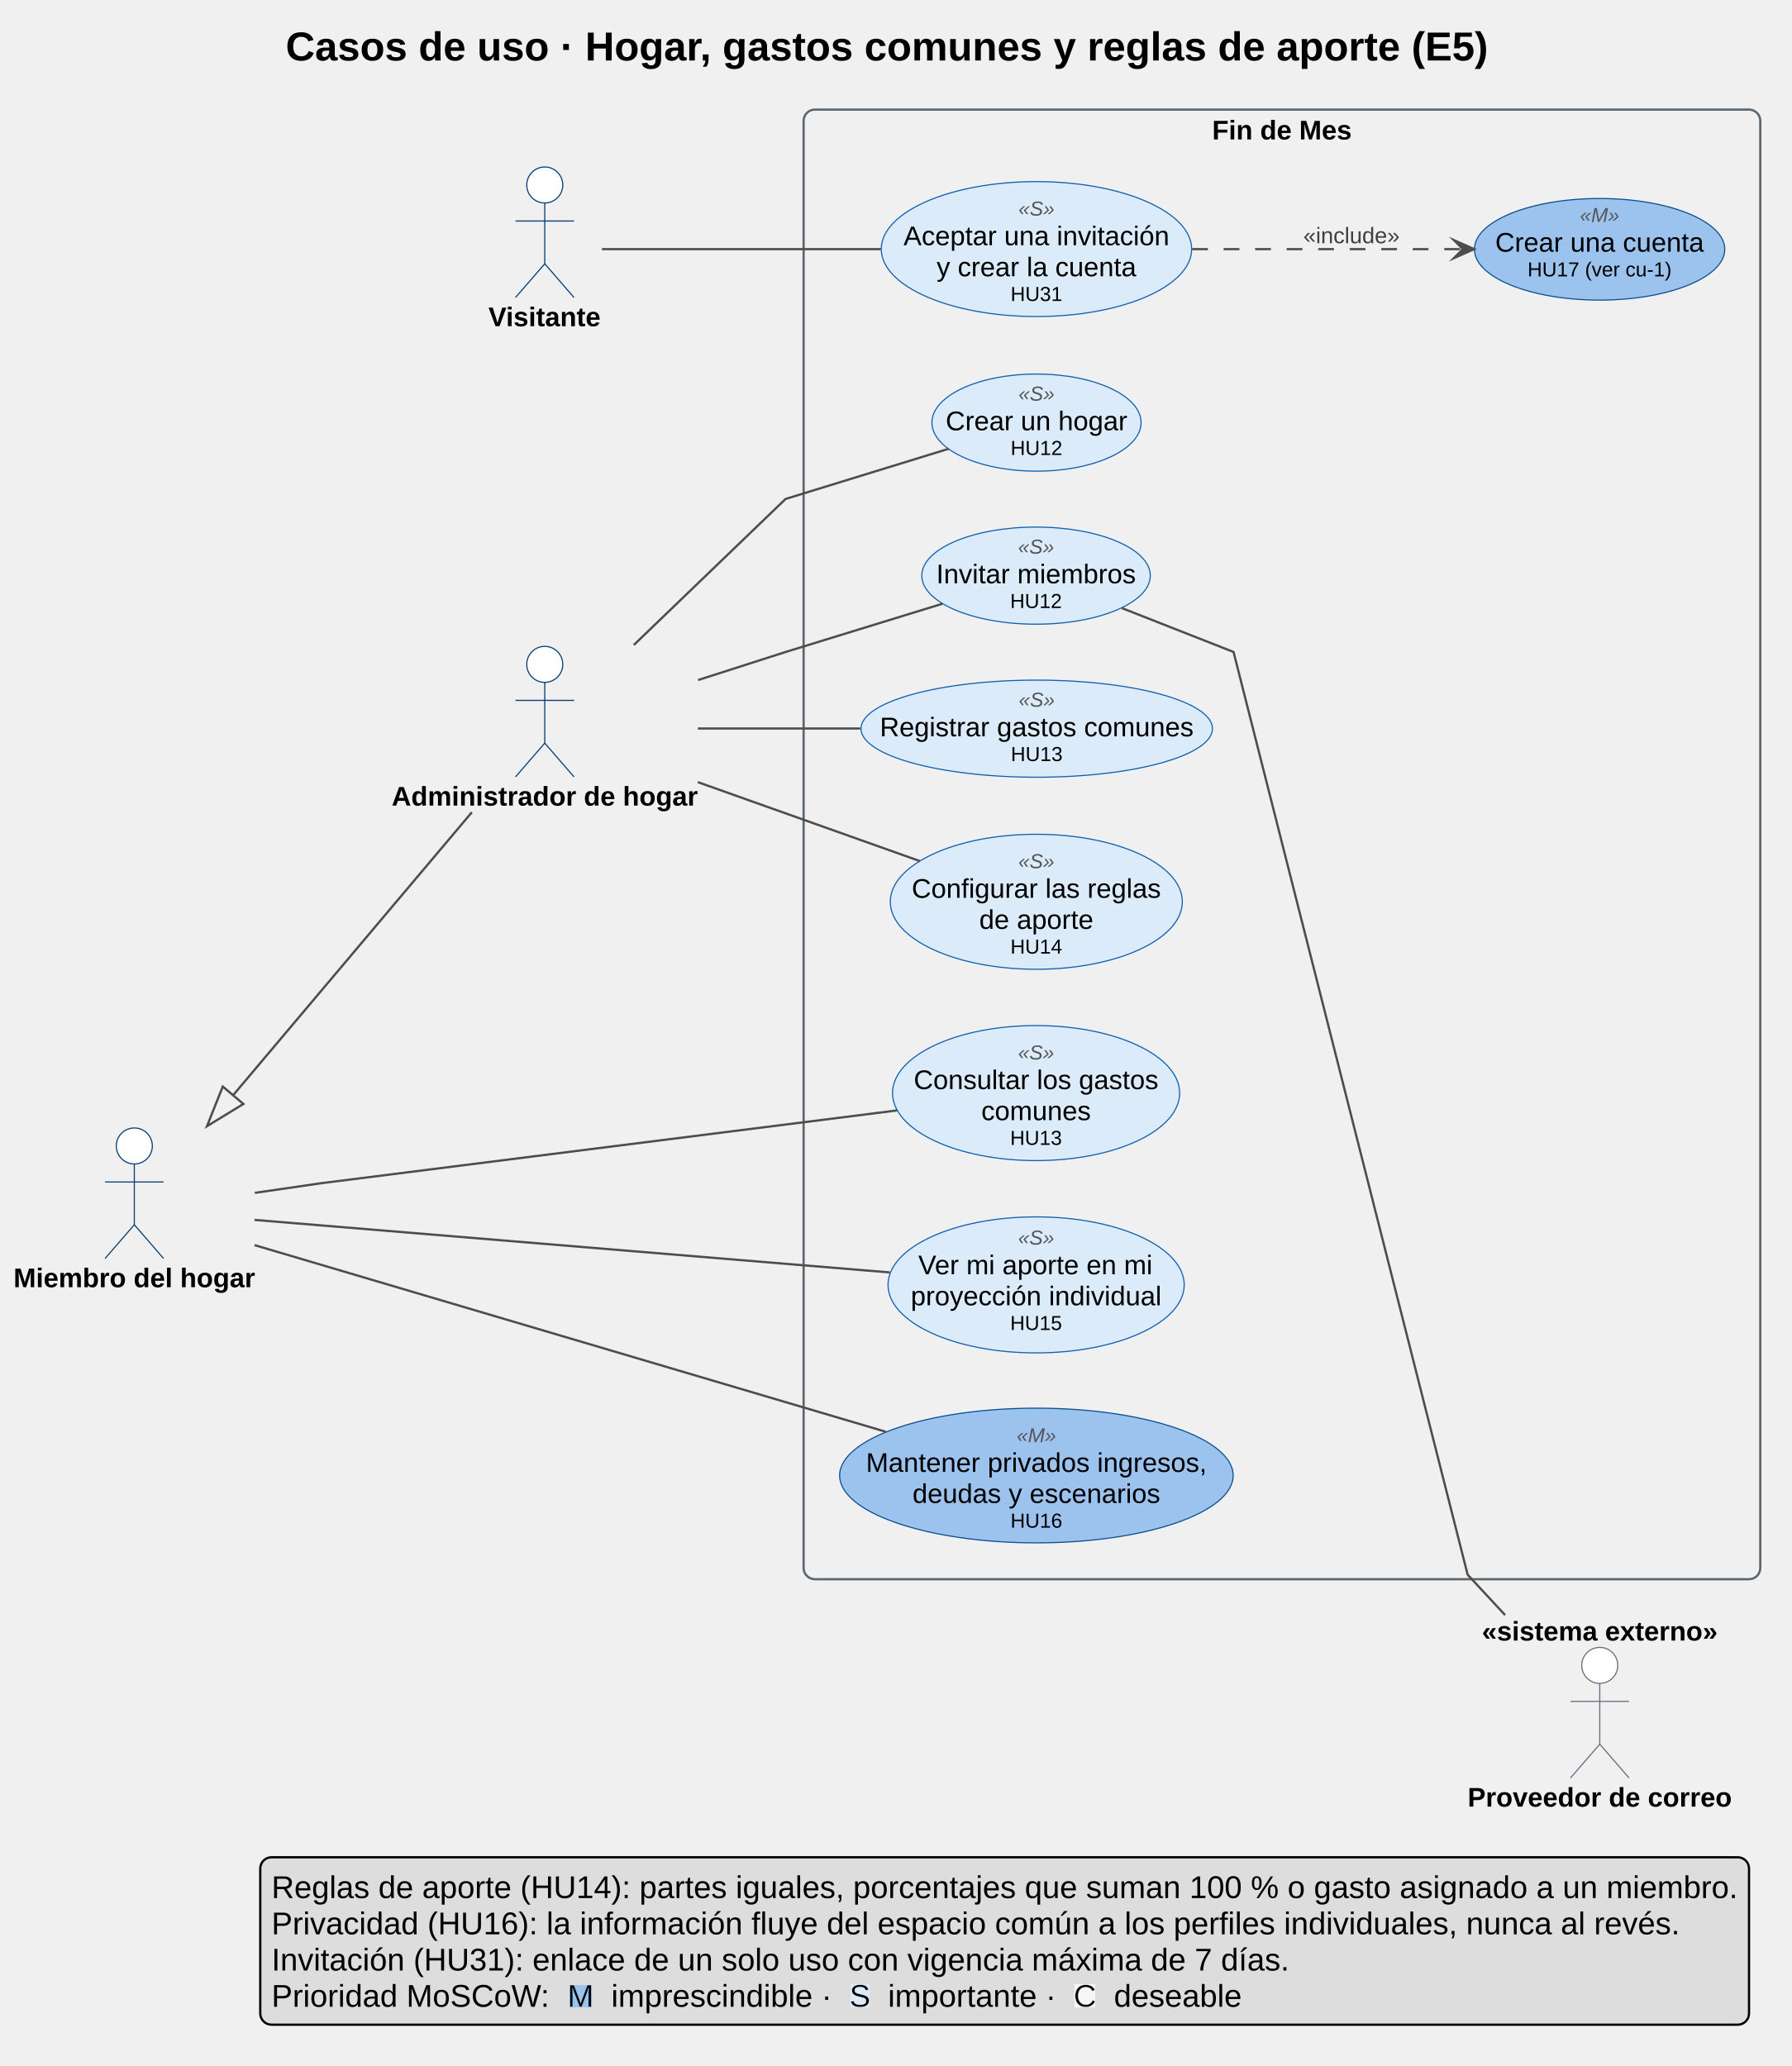
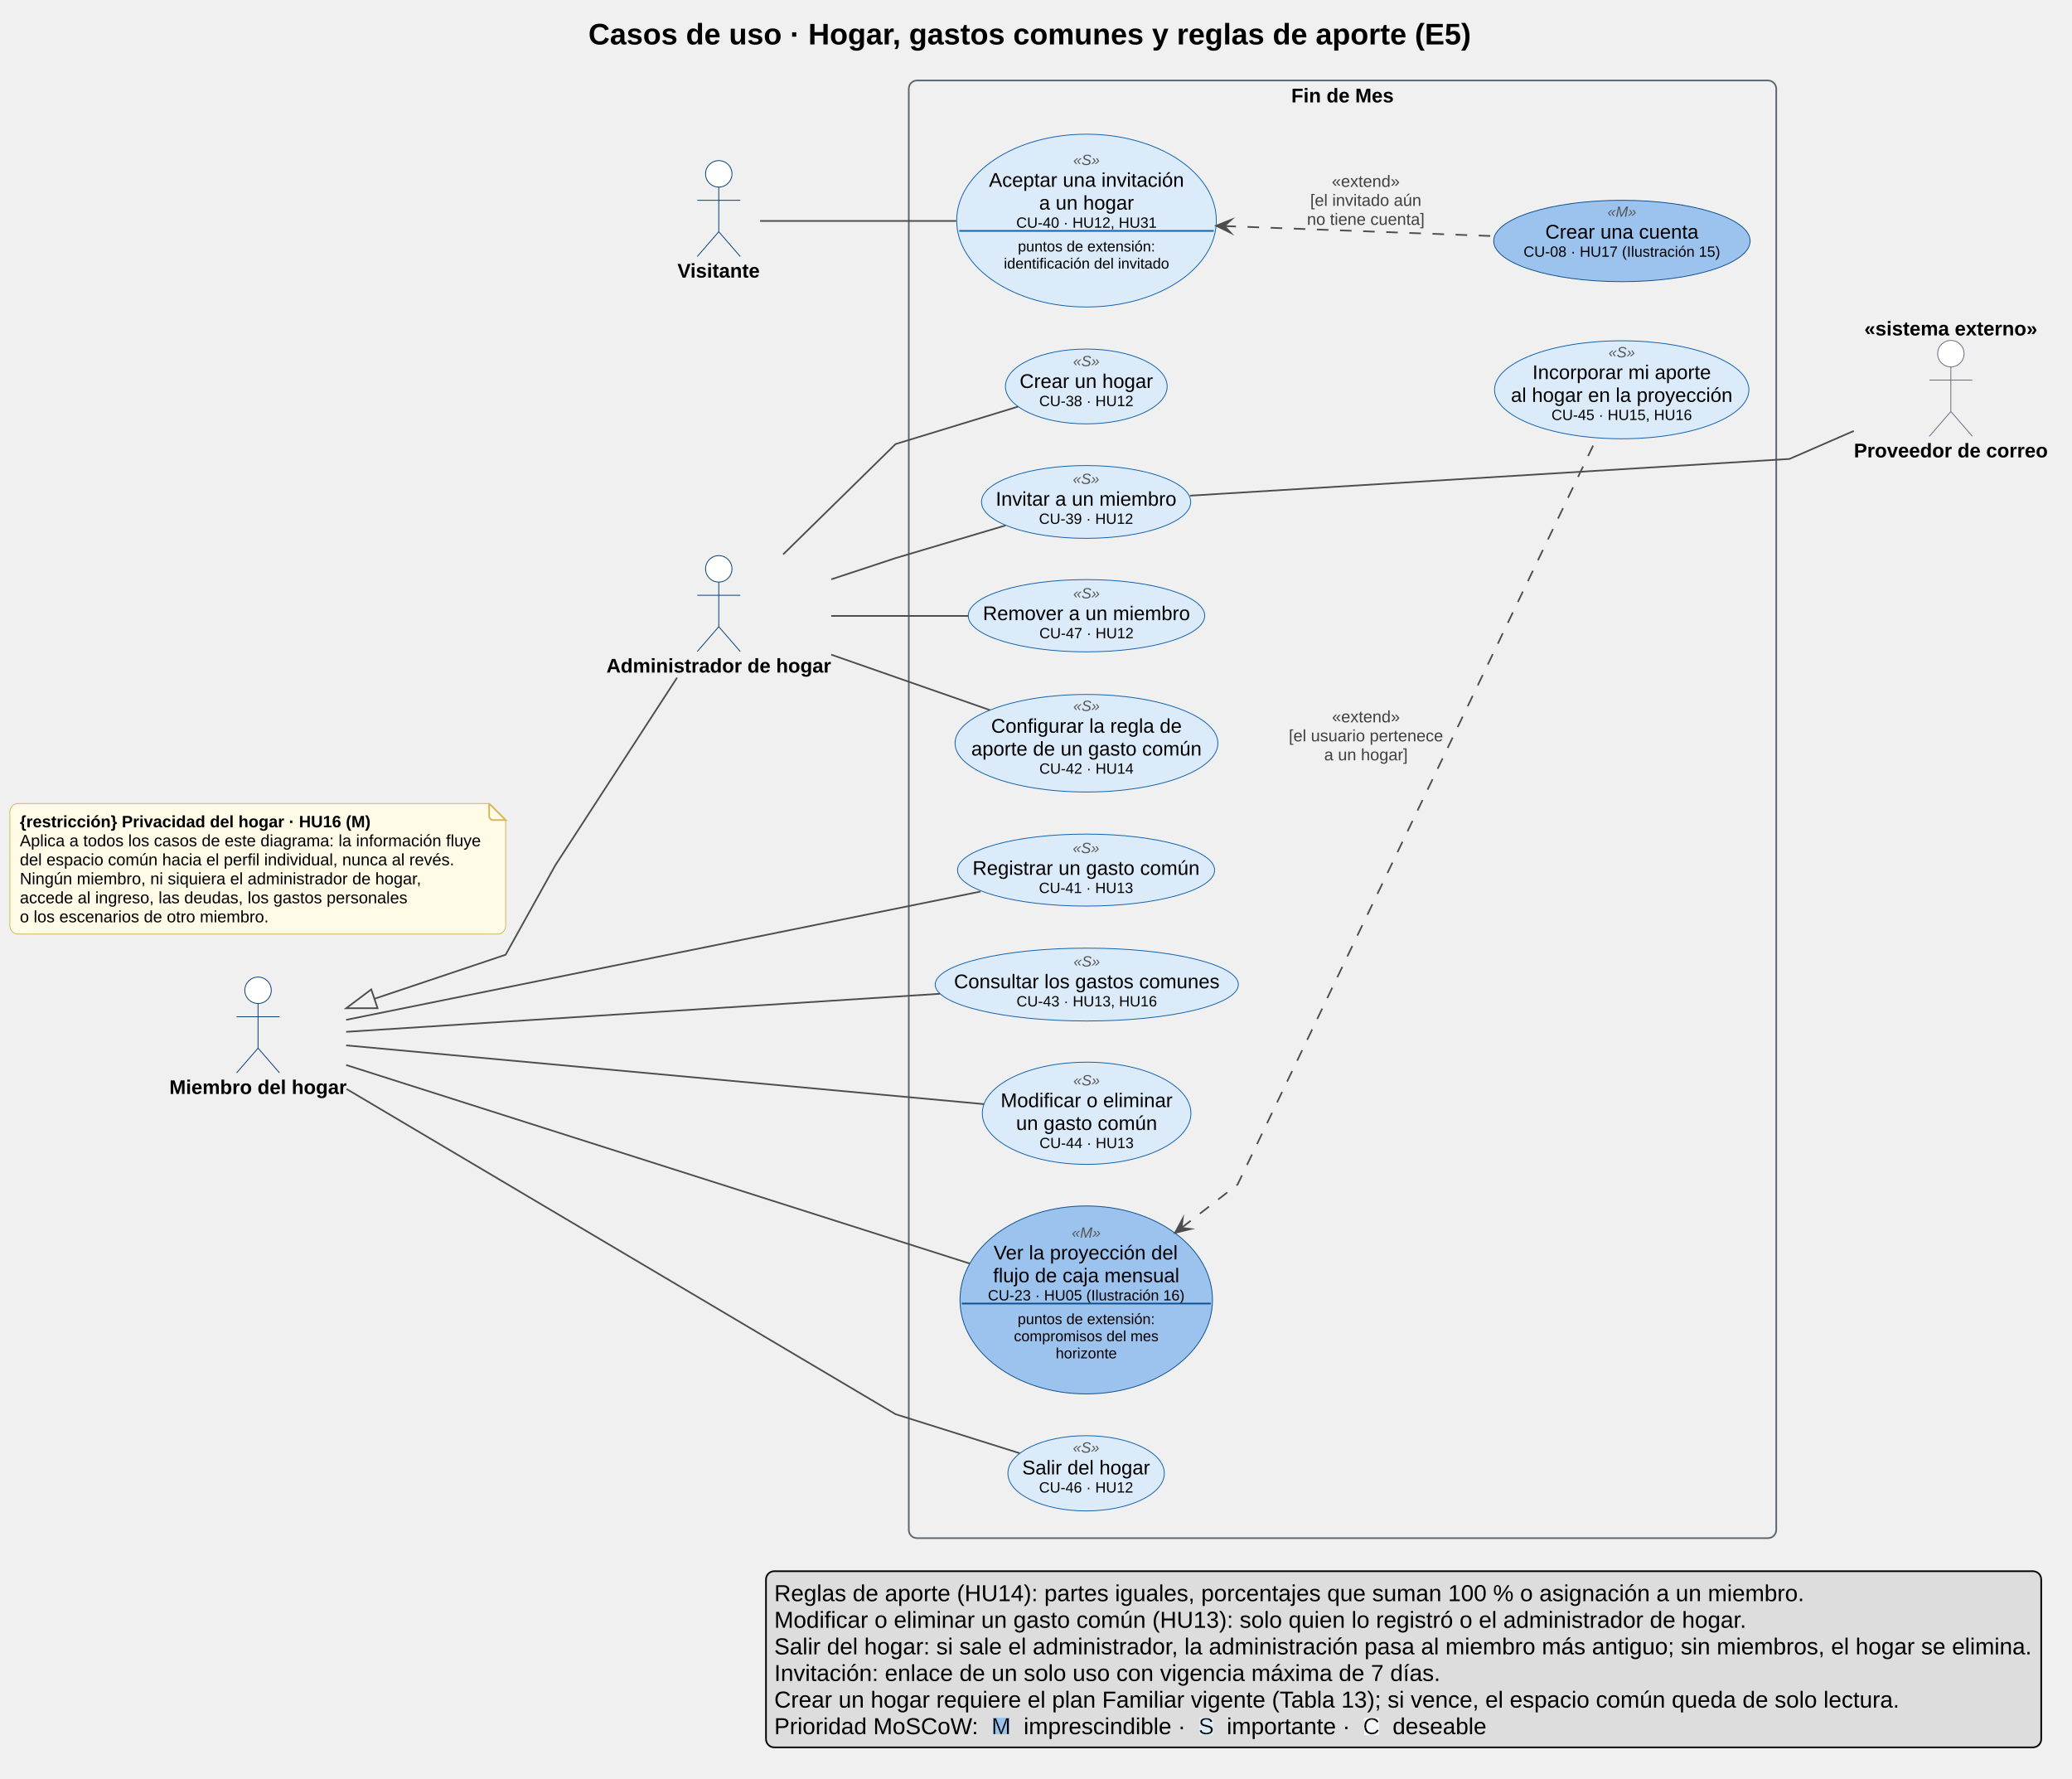
- <svg xmlns="http://www.w3.org/2000/svg" version="1.1" data-diagram-type="DESCRIPTION" style="width:796px;height:918px;background:#FFFFFF;" width="796px" height="918px" viewBox="0 0 796 918" zoomAndPan="magnify" preserveAspectRatio="none" contentStyleType="text/css">
+ <svg xmlns="http://www.w3.org/2000/svg" version="1.1" data-diagram-type="DESCRIPTION" style="width:1254px;height:1076px;background:#FFFFFF;" width="1254px" height="1076px" viewBox="0 0 1254 1076" zoomAndPan="magnify" preserveAspectRatio="none" contentStyleType="text/css">
  <defs>
-     <filter id="b4dbbqkbmv1rb0" x="0" y="0" width="1" height="1">
+     <filter id="boub9h7nub43h0" x="0" y="0" width="1" height="1">
      <feFlood flood-color="#9CC3EE" result="flood" />
      <feComposite in="SourceGraphic" in2="flood" operator="over" />
    </filter>
-     <filter id="b4dbbqkbmv1rb1" x="0" y="0" width="1" height="1">
+     <filter id="boub9h7nub43h1" x="0" y="0" width="1" height="1">
      <feFlood flood-color="#DCEBFA" result="flood" />
      <feComposite in="SourceGraphic" in2="flood" operator="over" />
    </filter>
-     <filter id="b4dbbqkbmv1rb2" x="0" y="0" width="1" height="1">
+     <filter id="boub9h7nub43h2" x="0" y="0" width="1" height="1">
      <feFlood flood-color="#F4F6F8" result="flood" />
      <feComposite in="SourceGraphic" in2="flood" operator="over" />
    </filter>
  </defs>
  <g font-family="sans-serif" lengthAdjust="spacing">
    <g class="title" data-source-line="2">
-       <text x="126.926" y="26.884" fill="#000" font-size="18" textLength="535.148" font-weight="700" font-family="Arial">Casos de uso · Hogar, gastos comunes y reglas de aporte (E5)</text>
-     </g>
-     <g class="cluster" data-qualified-name="Fin de Mes" id="ent0006" data-source-line="12">
-       <rect x="357" y="48.698" width="425" height="653" fill="none" style="stroke:#5B6770;stroke-width:1;" rx="5" ry="5" />
-       <text x="538.495" y="61.954" fill="#000" font-size="12" textLength="62.01" font-weight="700" font-family="Arial">Fin de Mes</text>
-     </g>
-     <g class="entity" data-qualified-name="Fin de Mes.HU12" id="ent0007" data-source-line="13">
-       <ellipse cx="460.465" cy="187.775" rx="46.465" ry="21.577" fill="#DCEBFA" style="stroke:#1061B0;stroke-width:0.5;" />
-       <text x="452.458" y="178.012" fill="#555" font-size="9" textLength="16.014" font-style="italic" font-family="Arial">«S»</text>
-       <text x="420.109" y="191.175" fill="#000" font-size="12" textLength="80.713" font-family="Arial">Crear un hogar</text>
-       <text x="448.96" y="202.16" fill="#000" font-size="9" textLength="23.01" font-family="Arial">HU12</text>
-     </g>
-     <g class="entity" data-qualified-name="Fin de Mes.INV" id="ent0008" data-source-line="14">
-       <ellipse cx="460.26" cy="255.775" rx="50.76" ry="21.577" fill="#DCEBFA" style="stroke:#1061B0;stroke-width:0.5;" />
-       <text x="452.253" y="246.012" fill="#555" font-size="9" textLength="16.014" font-style="italic" font-family="Arial">«S»</text>
-       <text x="415.916" y="259.175" fill="#000" font-size="12" textLength="88.688" font-family="Arial">Invitar miembros</text>
-       <text x="448.755" y="270.16" fill="#000" font-size="9" textLength="23.01" font-family="Arial">HU12</text>
-     </g>
-     <g class="entity" data-qualified-name="Fin de Mes.HU13" id="ent0009" data-source-line="15">
-       <ellipse cx="460.566" cy="323.775" rx="78.066" ry="21.577" fill="#DCEBFA" style="stroke:#1061B0;stroke-width:0.5;" />
-       <text x="452.559" y="314.012" fill="#555" font-size="9" textLength="16.014" font-style="italic" font-family="Arial">«S»</text>
-       <text x="390.869" y="327.175" fill="#000" font-size="12" textLength="139.395" font-family="Arial">Registrar gastos comunes</text>
-       <text x="449.061" y="338.16" fill="#000" font-size="9" textLength="23.01" font-family="Arial">HU13</text>
-     </g>
-     <g class="entity" data-qualified-name="Fin de Mes.HU14" id="ent0010" data-source-line="16">
-       <ellipse cx="460.38" cy="400.691" rx="64.88" ry="29.992" fill="#DCEBFA" style="stroke:#1061B0;stroke-width:0.5;" />
-       <text x="452.373" y="385.766" fill="#555" font-size="9" textLength="16.014" font-style="italic" font-family="Arial">«S»</text>
-       <text x="405.021" y="398.929" fill="#000" font-size="12" textLength="110.719" font-family="Arial">Configurar las reglas</text>
-       <text x="435.027" y="412.727" fill="#000" font-size="12" textLength="50.707" font-family="Arial">de aporte</text>
-       <text x="448.875" y="423.712" fill="#000" font-size="9" textLength="23.01" font-family="Arial">HU14</text>
-     </g>
-     <g class="entity" data-qualified-name="Fin de Mes.HU13C" id="ent0011" data-source-line="17">
-       <ellipse cx="460.276" cy="485.696" rx="63.776" ry="29.998" fill="#DCEBFA" style="stroke:#1061B0;stroke-width:0.5;" />
-       <text x="452.269" y="470.759" fill="#555" font-size="9" textLength="16.014" font-style="italic" font-family="Arial">«S»</text>
-       <text x="405.915" y="483.922" fill="#000" font-size="12" textLength="108.721" font-family="Arial">Consultar los gastos</text>
-       <text x="435.93" y="497.721" fill="#000" font-size="12" textLength="48.691" font-family="Arial">comunes</text>
-       <text x="448.771" y="508.706" fill="#000" font-size="9" textLength="23.01" font-family="Arial">HU13</text>
-     </g>
-     <g class="entity" data-qualified-name="Fin de Mes.HU15" id="ent0012" data-source-line="18">
-       <ellipse cx="460.291" cy="570.921" rx="65.791" ry="30.223" fill="#DCEBFA" style="stroke:#1061B0;stroke-width:0.5;" />
-       <text x="452.284" y="553.027" fill="#555" font-size="9" textLength="16.014" font-style="italic" font-family="Arial">«S»</text>
-       <text x="407.938" y="566.19" fill="#000" font-size="12" textLength="104.707" font-family="Arial">Ver mi aporte en mi</text>
-       <text x="404.592" y="579.989" fill="#000" font-size="12" textLength="111.398" font-family="Arial">proyección individual</text>
-       <text x="448.786" y="590.973" fill="#000" font-size="9" textLength="23.01" font-family="Arial">HU15</text>
-     </g>
-     <g class="entity" data-qualified-name="Fin de Mes.HU16" id="ent0013" data-source-line="19">
-       <ellipse cx="460.412" cy="655.623" rx="87.412" ry="29.925" fill="#9CC3EE" style="stroke:#0D5091;stroke-width:0.5;" />
-       <text x="451.658" y="640.85" fill="#555" font-size="9" textLength="17.508" font-style="italic" font-family="Arial">«M»</text>
-       <text x="384.706" y="654.013" fill="#000" font-size="12" textLength="151.412" font-family="Arial">Mantener privados ingresos,</text>
-       <text x="405.378" y="667.812" fill="#000" font-size="12" textLength="110.068" font-family="Arial">deudas y escenarios</text>
-       <text x="448.907" y="678.797" fill="#000" font-size="9" textLength="23.01" font-family="Arial">HU16</text>
-     </g>
-     <g class="entity" data-qualified-name="Fin de Mes.HU31" id="ent0014" data-source-line="20">
-       <ellipse cx="460.447" cy="110.673" rx="68.947" ry="29.975" fill="#DCEBFA" style="stroke:#1061B0;stroke-width:0.5;" />
-       <text x="452.44" y="95.787" fill="#555" font-size="9" textLength="16.014" font-style="italic" font-family="Arial">«S»</text>
-       <text x="401.411" y="108.95" fill="#000" font-size="12" textLength="118.072" font-family="Arial">Aceptar una invitación</text>
-       <text x="416.092" y="122.749" fill="#000" font-size="12" textLength="88.711" font-family="Arial">y crear la cuenta</text>
-       <text x="448.942" y="133.734" fill="#000" font-size="9" textLength="23.01" font-family="Arial">HU31</text>
-     </g>
-     <g class="entity" data-qualified-name="Fin de Mes.HU17" id="ent0015" data-source-line="21">
-       <ellipse cx="710.609" cy="110.771" rx="55.609" ry="22.573" fill="#9CC3EE" style="stroke:#0D5091;stroke-width:0.5;" />
-       <text x="701.855" y="98.656" fill="#555" font-size="9" textLength="17.508" font-style="italic" font-family="Arial">«M»</text>
-       <text x="664.247" y="111.819" fill="#000" font-size="12" textLength="92.725" font-family="Arial">Crear una cuenta</text>
-       <text x="678.601" y="122.804" fill="#000" font-size="9" textLength="64.015" font-family="Arial">HU17 (ver cu-1)</text>
-     </g>
-     <g class="entity" data-qualified-name="V" id="ent0001" data-source-line="5">
-       <ellipse cx="242.008" cy="82.198" rx="8" ry="8" fill="#FFF" style="stroke:#083F75;stroke-width:0.5;" />
-       <path d="M242.008,90.198 L242.008,117.198 M229.008,98.198 L255.008,98.198 M242.008,117.198 L229.008,132.198 M242.008,117.198 L255.008,132.198" style="stroke:#083F75;stroke-width:0.5;" fill="none" />
-       <text x="217" y="144.954" fill="#000" font-size="12" textLength="50.016" font-weight="700" font-family="Arial">Visitante</text>
-     </g>
-     <g class="entity" data-qualified-name="M" id="ent0002" data-source-line="6">
-       <ellipse cx="59.672" cy="509.198" rx="8" ry="8" fill="#FFF" style="stroke:#083F75;stroke-width:0.5;" />
-       <path d="M59.672,517.198 L59.672,544.198 M46.672,525.198 L72.672,525.198 M59.672,544.198 L46.672,559.198 M59.672,544.198 L72.672,559.198" style="stroke:#083F75;stroke-width:0.5;" fill="none" />
-       <text x="6" y="571.954" fill="#000" font-size="12" textLength="107.344" font-weight="700" font-family="Arial">Miembro del hogar</text>
-     </g>
-     <g class="entity" data-qualified-name="AH" id="ent0003" data-source-line="7">
-       <ellipse cx="242.007" cy="295.198" rx="8" ry="8" fill="#FFF" style="stroke:#083F75;stroke-width:0.5;" />
-       <path d="M242.007,303.198 L242.007,330.198 M229.007,311.198 L255.007,311.198 M242.007,330.198 L229.007,345.198 M242.007,330.198 L255.007,345.198" style="stroke:#083F75;stroke-width:0.5;" fill="none" />
-       <text x="174" y="357.954" fill="#000" font-size="12" textLength="136.014" font-weight="700" font-family="Arial">Administrador de hogar</text>
-     </g>
-     <g class="entity" data-qualified-name="MAIL" id="ent0004" data-source-line="8">
-       <ellipse cx="710.688" cy="739.997" rx="8" ry="8" fill="#FFF" style="stroke:#736782;stroke-width:0.5;" />
-       <path d="M710.688,747.997 L710.688,774.997 M697.688,755.997 L723.688,755.997 M710.688,774.997 L697.688,789.997 M710.688,774.997 L723.688,789.997" style="stroke:#736782;stroke-width:0.5;" fill="none" />
-       <text x="652" y="802.753" fill="#000" font-size="12" textLength="117.375" font-weight="700" font-family="Arial">Proveedor de correo</text>
-       <text x="658.325" y="728.954" fill="#000" font-size="12" textLength="104.725" font-weight="700" font-family="Arial">«sistema externo»</text>
-     </g>
-     <g class="link" data-entity-1="ent0002" data-entity-2="ent0003" id="lnk5" data-source-line="10" data-link-type="extension">
-       <path d="M103.547,486.661 C136.577,447.511 176.61,400.038 209.62,360.908" style="stroke:#4D4D4D;stroke-width:1;" fill="none" id="M-backto-AH" />
-       <polygon points="91.94,500.418,108.133,490.53,98.961,482.791,91.94,500.418" fill="none" style="stroke:#4D4D4D;stroke-width:1;stroke-linejoin:miter;stroke-miterlimit:10;" />
-     </g>
-     <g class="link" data-entity-1="ent0003" data-entity-2="ent0007" id="lnk16" data-source-line="24" data-link-type="association">
-       <path d="M281.57,286.588 C311.88,257.418 349,221.698 349,221.698 C349,221.698 389.51,209.238 421.47,199.398" style="stroke:#4D4D4D;stroke-width:1;" fill="none" id="AH-HU12" />
-     </g>
-     <g class="link" data-entity-1="ent0003" data-entity-2="ent0008" id="lnk17" data-source-line="25" data-link-type="association">
-       <path d="M310.13,302.168 C331.17,295.418 349,289.698 349,289.698 C349,289.698 387.19,277.948 418.67,268.258" style="stroke:#4D4D4D;stroke-width:1;" fill="none" id="AH-INV" />
-     </g>
-     <g class="link" data-entity-1="ent0003" data-entity-2="ent0009" id="lnk18" data-source-line="26" data-link-type="association">
-       <path d="M310.02,323.698 C332.87,323.698 358.6,323.698 382.19,323.698" style="stroke:#4D4D4D;stroke-width:1;" fill="none" id="AH-HU13" />
-     </g>
-     <g class="link" data-entity-1="ent0003" data-entity-2="ent0010" id="lnk19" data-source-line="27" data-link-type="association">
-       <path d="M310.02,347.538 C341.81,358.838 379.18,372.128 408.6,382.598" style="stroke:#4D4D4D;stroke-width:1;" fill="none" id="AH-HU14" />
-     </g>
-     <g class="link" data-entity-1="ent0002" data-entity-2="ent0011" id="lnk20" data-source-line="28" data-link-type="association">
-       <path d="M113.22,530.028 C129.38,527.678 143,525.698 143,525.698 C143,525.698 306.5,505.038 398.48,493.408" style="stroke:#4D4D4D;stroke-width:1;" fill="none" id="M-HU13C" />
-     </g>
-     <g class="link" data-entity-1="ent0002" data-entity-2="ent0012" id="lnk21" data-source-line="29" data-link-type="association">
-       <path d="M113.07,542.048 C185.76,548.058 316.85,558.898 395.25,565.388" style="stroke:#4D4D4D;stroke-width:1;" fill="none" id="M-HU15" />
-     </g>
-     <g class="link" data-entity-1="ent0002" data-entity-2="ent0013" id="lnk22" data-source-line="30" data-link-type="association">
-       <path d="M113.07,553.248 C185.23,574.588 314.94,612.948 393.53,636.188" style="stroke:#4D4D4D;stroke-width:1;" fill="none" id="M-HU16" />
-     </g>
-     <g class="link" data-entity-1="ent0001" data-entity-2="ent0014" id="lnk23" data-source-line="31" data-link-type="association">
-       <path d="M267.41,110.698 C297.27,110.698 349.06,110.698 391.34,110.698" style="stroke:#4D4D4D;stroke-width:1;" fill="none" id="V-HU31" />
-     </g>
-     <g class="link" data-entity-1="ent0014" data-entity-2="ent0015" id="lnk24" data-source-line="33" data-link-type="dependency">
-       <path d="M529.6,110.698 C569.03,110.698 613,110.698 649.89,110.698" style="stroke:#4D4D4D;stroke-width:1;stroke-dasharray:7,7;" fill="none" id="HU31-to-HU17" />
-       <polygon points="654.89,110.698,645.89,106.698,649.89,110.698,645.89,114.698,654.89,110.698" fill="#4D4D4D" style="stroke:#4D4D4D;stroke-width:1;stroke-linejoin:miter;stroke-miterlimit:10;" />
-       <text x="579" y="108.078" fill="#404040" font-size="10" textLength="42.813" font-family="Arial">«include»</text>
-     </g>
-     <g class="link" data-entity-1="ent0008" data-entity-2="ent0004" id="lnk25" data-source-line="34" data-link-type="association">
-       <path d="M498.43,270.218 C521.95,279.458 548,289.698 548,289.698 C548,289.698 652,699.698 652,699.698 C652,699.698 659.27,707.528 668.63,717.628" style="stroke:#4D4D4D;stroke-width:1;" fill="none" id="INV-MAIL" />
-     </g>
-     <g class="legend" data-source-line="36">
-       <rect x="115.617" y="825.253" width="661.383" height="74.395" fill="#DDD" style="stroke:#000;stroke-width:1;" rx="5" ry="5" />
-       <text x="120.617" y="843.385" fill="#000" font-size="14" textLength="651.383" font-family="Arial">Reglas de aporte (HU14): partes iguales, porcentajes que suman 100 % o gasto asignado a un miembro.</text>
-       <text x="120.617" y="859.483" fill="#000" font-size="14" textLength="625.646" font-family="Arial">Privacidad (HU16): la información fluye del espacio común a los perfiles individuales, nunca al revés.</text>
-       <text x="120.617" y="875.582" fill="#000" font-size="14" textLength="452.136" font-family="Arial">Invitación (HU31): enlace de un solo uso con vigencia máxima de 7 días.</text>
-       <text x="120.617" y="891.681" fill="#000" font-size="14" textLength="123.703" font-family="Arial">Prioridad MoSCoW:</text>
-       <text x="252.1" y="891.681" fill="#000" font-size="14" font-family="Arial" filter="url(#b4dbbqkbmv1rb0)">M</text>
-       <text x="271.541" y="891.681" fill="#000" font-size="14" textLength="98.034" font-family="Arial">imprescindible ·</text>
-       <text x="377.354" y="891.681" fill="#000" font-size="14" font-family="Arial" filter="url(#b4dbbqkbmv1rb1)">S</text>
-       <text x="394.472" y="891.681" fill="#000" font-size="14" textLength="74.696" font-family="Arial">importante ·</text>
-       <text x="476.947" y="891.681" fill="#000" font-size="14" font-family="Arial" filter="url(#b4dbbqkbmv1rb2)">C</text>
-       <text x="494.837" y="891.681" fill="#000" font-size="14" textLength="56.827" font-family="Arial">deseable</text>
+       <text x="356.113" y="26.884" fill="#000" font-size="18" textLength="535.148" font-weight="700" font-family="Arial">Casos de uso · Hogar, gastos comunes y reglas de aporte (E5)</text>
+     </g>
+     <g class="cluster" data-qualified-name="Fin de Mes" id="ent0005" data-source-line="11">
+       <rect x="550" y="48.698" width="525" height="882" fill="none" style="stroke:#5B6770;stroke-width:1;" rx="5" ry="5" />
+       <text x="781.495" y="61.954" fill="#000" font-size="12" textLength="62.01" font-weight="700" font-family="Arial">Fin de Mes</text>
+     </g>
+     <g class="entity" data-qualified-name="Fin de Mes.CREATE" id="ent0006" data-source-line="12">
+       <ellipse cx="657.443" cy="233.835" rx="48.943" ry="22.636" fill="#DCEBFA" style="stroke:#1061B0;stroke-width:0.5;" />
+       <text x="649.436" y="221.586" fill="#555" font-size="9" textLength="16.014" font-style="italic" font-family="Arial">«S»</text>
+       <text x="617.087" y="234.749" fill="#000" font-size="12" textLength="80.713" font-family="Arial">Crear un hogar</text>
+       <text x="628.936" y="245.734" fill="#000" font-size="9" textLength="57.015" font-family="Arial">CU-38 · HU12</text>
+     </g>
+     <g class="entity" data-qualified-name="Fin de Mes.INVITE" id="ent0007" data-source-line="13">
+       <ellipse cx="657.312" cy="303.72" rx="63.312" ry="22.022" fill="#DCEBFA" style="stroke:#1061B0;stroke-width:0.5;" />
+       <text x="649.305" y="292.836" fill="#555" font-size="9" textLength="16.014" font-style="italic" font-family="Arial">«S»</text>
+       <text x="602.623" y="305.999" fill="#000" font-size="12" textLength="109.377" font-family="Arial">Invitar a un miembro</text>
+       <text x="628.805" y="316.983" fill="#000" font-size="9" textLength="57.015" font-family="Arial">CU-39 · HU12</text>
+     </g>
+     <g class="entity" data-qualified-name="Fin de Mes.REMOVE" id="ent0008" data-source-line="14">
+       <ellipse cx="657.55" cy="372.559" rx="71.55" ry="21.861" fill="#DCEBFA" style="stroke:#1061B0;stroke-width:0.5;" />
+       <text x="649.544" y="362.064" fill="#555" font-size="9" textLength="16.014" font-style="italic" font-family="Arial">«S»</text>
+       <text x="594.861" y="375.227" fill="#000" font-size="12" textLength="125.379" font-family="Arial">Remover a un miembro</text>
+       <text x="629.043" y="386.212" fill="#000" font-size="9" textLength="57.015" font-family="Arial">CU-47 · HU12</text>
+     </g>
+     <g class="entity" data-qualified-name="Fin de Mes.RULE" id="ent0009" data-source-line="15">
+       <ellipse cx="657.541" cy="449.711" rx="79.541" ry="29.512" fill="#DCEBFA" style="stroke:#1061B0;stroke-width:0.5;" />
+       <text x="649.534" y="430.193" fill="#555" font-size="9" textLength="16.014" font-style="italic" font-family="Arial">«S»</text>
+       <text x="599.84" y="443.356" fill="#000" font-size="12" textLength="115.4" font-family="Arial">Configurar la regla de</text>
+       <text x="587.826" y="457.155" fill="#000" font-size="12" textLength="139.43" font-family="Arial">aporte de un gasto común</text>
+       <text x="629.033" y="468.14" fill="#000" font-size="9" textLength="57.015" font-family="Arial">CU-42 · HU14</text>
+     </g>
+     <g class="entity" data-qualified-name="Fin de Mes.ACCEPT" id="ent0010" data-source-line="17">
+       <ellipse cx="657.566" cy="133.475" rx="78.566" ry="52.276" fill="#DCEBFA" style="stroke:#1061B0;stroke-width:0.5;" />
+       <text x="649.559" y="99.851" fill="#555" font-size="9" textLength="16.014" font-style="italic" font-family="Arial">«S»</text>
+       <text x="598.53" y="113.014" fill="#000" font-size="12" textLength="118.072" font-family="Arial">Aceptar una invitación</text>
+       <text x="628.876" y="126.813" fill="#000" font-size="12" textLength="57.381" font-family="Arial">a un hogar</text>
+       <text x="615.054" y="137.798" fill="#000" font-size="9" textLength="85.025" font-family="Arial">CU-40 · HU12, HU31</text>
+       <line x1="580.56" y1="139.705" x2="734.573" y2="139.705" style="stroke:#1061B0;stroke-width:1;" />
+       <text x="616.036" y="152.147" fill="#000" font-size="9" textLength="83.061" font-family="Arial">puntos de extensión:</text>
+       <text x="607.535" y="162.496" fill="#000" font-size="9" textLength="100.063" font-family="Arial">identificación del invitado</text>
+     </g>
+     <g class="entity" data-qualified-name="Fin de Mes.HU17" id="ent0011" data-source-line="18">
+       <ellipse cx="981.593" cy="145.815" rx="77.593" ry="24.617" fill="#9CC3EE" style="stroke:#0D5091;stroke-width:0.5;" />
+       <text x="972.839" y="131.197" fill="#555" font-size="9" textLength="17.508" font-style="italic" font-family="Arial">«M»</text>
+       <text x="935.231" y="144.36" fill="#000" font-size="12" textLength="92.725" font-family="Arial">Crear una cuenta</text>
+       <text x="922.073" y="155.345" fill="#000" font-size="9" textLength="119.039" font-family="Arial">CU-08 · HU17 (Ilustración 15)</text>
+     </g>
+     <g class="entity" data-qualified-name="Fin de Mes.ADDEXP" id="ent0012" data-source-line="20">
+       <ellipse cx="657.293" cy="526.476" rx="77.793" ry="21.778" fill="#DCEBFA" style="stroke:#1061B0;stroke-width:0.5;" />
+       <text x="649.286" y="516.189" fill="#555" font-size="9" textLength="16.014" font-style="italic" font-family="Arial">«S»</text>
+       <text x="588.592" y="529.352" fill="#000" font-size="12" textLength="137.402" font-family="Arial">Registrar un gasto común</text>
+       <text x="628.786" y="540.337" fill="#000" font-size="9" textLength="57.015" font-family="Arial">CU-41 · HU13</text>
+     </g>
+     <g class="entity" data-qualified-name="Fin de Mes.LISTEXP" id="ent0013" data-source-line="21">
+       <ellipse cx="657.733" cy="595.741" rx="91.733" ry="22.043" fill="#DCEBFA" style="stroke:#1061B0;stroke-width:0.5;" />
+       <text x="649.726" y="584.808" fill="#555" font-size="9" textLength="16.014" font-style="italic" font-family="Arial">«S»</text>
+       <text x="577.36" y="597.971" fill="#000" font-size="12" textLength="160.746" font-family="Arial">Consultar los gastos comunes</text>
+       <text x="615.22" y="608.956" fill="#000" font-size="9" textLength="85.025" font-family="Arial">CU-43 · HU13, HU16</text>
+     </g>
+     <g class="entity" data-qualified-name="Fin de Mes.EDITEXP" id="ent0014" data-source-line="22">
+       <ellipse cx="657.631" cy="673.613" rx="63.131" ry="30.915" fill="#DCEBFA" style="stroke:#1061B0;stroke-width:0.5;" />
+       <text x="649.624" y="656.745" fill="#555" font-size="9" textLength="16.014" font-style="italic" font-family="Arial">«S»</text>
+       <text x="605.614" y="669.908" fill="#000" font-size="12" textLength="104.033" font-family="Arial">Modificar o eliminar</text>
+       <text x="614.936" y="683.707" fill="#000" font-size="12" textLength="85.389" font-family="Arial">un gasto común</text>
+       <text x="629.123" y="694.691" fill="#000" font-size="9" textLength="57.015" font-family="Arial">CU-44 · HU13</text>
+     </g>
+     <g class="entity" data-qualified-name="Fin de Mes.HU05" id="ent0015" data-source-line="23">
+       <ellipse cx="657.405" cy="786.558" rx="76.405" ry="56.86" fill="#9CC3EE" style="stroke:#0D5091;stroke-width:0.5;" />
+       <text x="648.651" y="748.898" fill="#555" font-size="9" textLength="17.508" font-style="italic" font-family="Arial">«M»</text>
+       <text x="601.375" y="762.061" fill="#000" font-size="12" textLength="112.061" font-family="Arial">Ver la proyección del</text>
+       <text x="601.038" y="775.86" fill="#000" font-size="12" textLength="112.734" font-family="Arial">flujo de caja mensual</text>
+       <text x="597.886" y="786.845" fill="#000" font-size="9" textLength="119.039" font-family="Arial">CU-23 · HU05 (Ilustración 16)</text>
+       <line x1="582.057" y1="788.752" x2="732.753" y2="788.752" style="stroke:#0D5091;stroke-width:1;" />
+       <text x="615.875" y="801.194" fill="#000" font-size="9" textLength="83.061" font-family="Arial">puntos de extensión:</text>
+       <text x="613.642" y="811.543" fill="#000" font-size="9" textLength="87.526" font-family="Arial">compromisos del mes</text>
+       <text x="638.893" y="821.892" fill="#000" font-size="9" textLength="37.024" font-family="Arial">horizonte</text>
+     </g>
+     <g class="entity" data-qualified-name="Fin de Mes.LEAVE" id="ent0016" data-source-line="24">
+       <ellipse cx="657.331" cy="891.462" rx="47.331" ry="22.764" fill="#DCEBFA" style="stroke:#1061B0;stroke-width:0.5;" />
+       <text x="649.324" y="878.949" fill="#555" font-size="9" textLength="16.014" font-style="italic" font-family="Arial">«S»</text>
+       <text x="618.642" y="892.112" fill="#000" font-size="12" textLength="77.379" font-family="Arial">Salir del hogar</text>
+       <text x="628.824" y="903.097" fill="#000" font-size="9" textLength="57.015" font-family="Arial">CU-46 · HU12</text>
+     </g>
+     <g class="entity" data-qualified-name="Fin de Mes.SHARE" id="ent0017" data-source-line="25">
+       <ellipse cx="981.478" cy="235.844" rx="76.978" ry="29.646" fill="#DCEBFA" style="stroke:#1061B0;stroke-width:0.5;" />
+       <text x="973.471" y="216.204" fill="#555" font-size="9" textLength="16.014" font-style="italic" font-family="Arial">«S»</text>
+       <text x="927.454" y="229.367" fill="#000" font-size="12" textLength="108.047" font-family="Arial">Incorporar mi aporte</text>
+       <text x="914.435" y="243.166" fill="#000" font-size="12" textLength="134.086" font-family="Arial">al hogar en la proyección</text>
+       <text x="938.965" y="254.151" fill="#000" font-size="9" textLength="85.025" font-family="Arial">CU-45 · HU15, HU16</text>
+     </g>
+     <g class="entity" data-qualified-name="AH" id="ent0001" data-source-line="5">
+       <ellipse cx="435.007" cy="344.198" rx="8" ry="8" fill="#FFF" style="stroke:#083F75;stroke-width:0.5;" />
+       <path d="M435.007,352.198 L435.007,379.198 M422.007,360.198 L448.007,360.198 M435.007,379.198 L422.007,394.198 M435.007,379.198 L448.007,394.198" style="stroke:#083F75;stroke-width:0.5;" fill="none" />
+       <text x="367" y="406.954" fill="#000" font-size="12" textLength="136.014" font-weight="700" font-family="Arial">Administrador de hogar</text>
+     </g>
+     <g class="entity" data-qualified-name="V" id="ent0002" data-source-line="6">
+       <ellipse cx="435.008" cy="105.198" rx="8" ry="8" fill="#FFF" style="stroke:#083F75;stroke-width:0.5;" />
+       <path d="M435.008,113.198 L435.008,140.198 M422.008,121.198 L448.008,121.198 M435.008,140.198 L422.008,155.198 M435.008,140.198 L448.008,155.198" style="stroke:#083F75;stroke-width:0.5;" fill="none" />
+       <text x="410" y="167.954" fill="#000" font-size="12" textLength="50.016" font-weight="700" font-family="Arial">Visitante</text>
+     </g>
+     <g class="entity" data-qualified-name="M" id="ent0003" data-source-line="7">
+       <ellipse cx="156.172" cy="599.198" rx="8" ry="8" fill="#FFF" style="stroke:#083F75;stroke-width:0.5;" />
+       <path d="M156.172,607.198 L156.172,634.198 M143.172,615.198 L169.172,615.198 M156.172,634.198 L143.172,649.198 M156.172,634.198 L169.172,649.198" style="stroke:#083F75;stroke-width:0.5;" fill="none" />
+       <text x="102.5" y="661.954" fill="#000" font-size="12" textLength="107.344" font-weight="700" font-family="Arial">Miembro del hogar</text>
+     </g>
+     <g class="entity" data-qualified-name="MAIL" id="ent0018" data-source-line="28">
+       <ellipse cx="1180.688" cy="213.997" rx="8" ry="8" fill="#FFF" style="stroke:#736782;stroke-width:0.5;" />
+       <path d="M1180.688,221.997 L1180.688,248.997 M1167.688,229.997 L1193.688,229.997 M1180.688,248.997 L1167.688,263.997 M1180.688,248.997 L1193.688,263.997" style="stroke:#736782;stroke-width:0.5;" fill="none" />
+       <text x="1122" y="276.753" fill="#000" font-size="12" textLength="117.375" font-weight="700" font-family="Arial">Proveedor de correo</text>
+       <text x="1128.325" y="202.954" fill="#000" font-size="12" textLength="104.725" font-weight="700" font-family="Arial">«sistema externo»</text>
+     </g>
+     <g class="entity" data-qualified-name="PRIV" id="ent0034" data-source-line="51">
+       <path d="M6,491.198 L6,560.192 A5,5 0 0 0 11,565.192 L301.038,565.192 A5,5 0 0 0 306.038,560.192 L306.038,496.198 L296.038,486.198 L11,486.198 A5,5 0 0 0 6,491.198" style="stroke:#D6B656;stroke-width:0.5;" fill="#FFFBE6" />
+       <path d="M296.038,486.198 L296.038,493.698 A2.5,2.5 0 0 0 298.538,496.198 L306.038,496.198 L296.038,486.198" style="stroke:#D6B656;stroke-width:1;" fill="#FFFBE6" />
+       <text x="12" y="500.578" fill="#000" font-size="10" textLength="212.28" font-weight="700" font-family="Arial">{restricción} Privacidad del hogar · HU16 (M)</text>
+       <text x="12" y="512.077" fill="#000" font-size="10" textLength="279.038" font-family="Arial">Aplica a todos los casos de este diagrama: la información fluye</text>
+       <text x="12" y="523.576" fill="#000" font-size="10" textLength="262.93" font-family="Arial">del espacio común hacia el perfil individual, nunca al revés.</text>
+       <text x="12" y="535.075" fill="#000" font-size="10" textLength="243.457" font-family="Arial">Ningún miembro, ni siquiera el administrador de hogar,</text>
+       <text x="12" y="546.574" fill="#000" font-size="10" textLength="234.59" font-family="Arial">accede al ingreso, las deudas, los gastos personales</text>
+       <text x="12" y="558.073" fill="#000" font-size="10" textLength="150.625" font-family="Arial">o los escenarios de otro miembro.</text>
+     </g>
+     <g class="link" data-entity-1="ent0003" data-entity-2="ent0001" id="lnk4" data-source-line="9" data-link-type="extension">
+       <path d="M226.596,604.344 C269.496,589.954 306,577.698 306,577.698 C306,577.698 336,523.698 336,523.698 C336,523.698 380.75,454.738 409.78,410.028" style="stroke:#4D4D4D;stroke-width:1;" fill="none" id="M-backto-AH" />
+       <polygon points="209.53,610.068,228.504,610.032,224.687,598.655,209.53,610.068" fill="none" style="stroke:#4D4D4D;stroke-width:1;stroke-linejoin:miter;stroke-miterlimit:10;" />
+     </g>
+     <g class="link" data-entity-1="ent0001" data-entity-2="ent0006" id="lnk19" data-source-line="30" data-link-type="association">
+       <path d="M473.97,335.448 C504.38,305.608 542,268.698 542,268.698 C542,268.698 583.17,256.118 616.13,246.038" style="stroke:#4D4D4D;stroke-width:1;" fill="none" id="AH-CREATE" />
+     </g>
+     <g class="link" data-entity-1="ent0001" data-entity-2="ent0007" id="lnk20" data-source-line="31" data-link-type="association">
+       <path d="M503.13,350.528 C524.17,343.588 542,337.698 542,337.698 C542,337.698 577.23,327.238 608.61,317.918" style="stroke:#4D4D4D;stroke-width:1;" fill="none" id="AH-INVITE" />
+     </g>
+     <g class="link" data-entity-1="ent0001" data-entity-2="ent0008" id="lnk21" data-source-line="32" data-link-type="association">
+       <path d="M503.06,372.698 C529.28,372.698 559.38,372.698 585.94,372.698" style="stroke:#4D4D4D;stroke-width:1;" fill="none" id="AH-REMOVE" />
+     </g>
+     <g class="link" data-entity-1="ent0001" data-entity-2="ent0009" id="lnk22" data-source-line="33" data-link-type="association">
+       <path d="M503.06,396.118 C533.72,406.818 569.67,419.378 599.07,429.648" style="stroke:#4D4D4D;stroke-width:1;" fill="none" id="AH-RULE" />
+     </g>
+     <g class="link" data-entity-1="ent0002" data-entity-2="ent0010" id="lnk23" data-source-line="36" data-link-type="association">
+       <path d="M460.02,133.698 C488.37,133.698 536.95,133.698 578.7,133.698" style="stroke:#4D4D4D;stroke-width:1;" fill="none" id="V-ACCEPT" />
+     </g>
+     <g class="link" data-entity-1="ent0003" data-entity-2="ent0012" id="lnk24" data-source-line="38" data-link-type="association">
+       <path d="M209.51,617.078 C302.06,598.368 493.83,559.588 593.41,539.458" style="stroke:#4D4D4D;stroke-width:1;" fill="none" id="M-ADDEXP" />
+     </g>
+     <g class="link" data-entity-1="ent0003" data-entity-2="ent0013" id="lnk25" data-source-line="39" data-link-type="association">
+       <path d="M209.51,624.338 C294.92,618.858 464.84,607.978 568.81,601.318" style="stroke:#4D4D4D;stroke-width:1;" fill="none" id="M-LISTEXP" />
+     </g>
+     <g class="link" data-entity-1="ent0003" data-entity-2="ent0014" id="lnk26" data-source-line="40" data-link-type="association">
+       <path d="M209.51,632.538 C302.69,641.118 496.43,658.958 595.42,668.068" style="stroke:#4D4D4D;stroke-width:1;" fill="none" id="M-EDITEXP" />
+     </g>
+     <g class="link" data-entity-1="ent0003" data-entity-2="ent0015" id="lnk27" data-source-line="41" data-link-type="association">
+       <path d="M209.51,644.418 C300.06,673.238 485.57,732.288 586.81,764.518" style="stroke:#4D4D4D;stroke-width:1;" fill="none" id="M-HU05" />
+     </g>
+     <g class="link" data-entity-1="ent0003" data-entity-2="ent0016" id="lnk28" data-source-line="42" data-link-type="association">
+       <path d="M209.73,658.918 C315.17,721.368 542,855.698 542,855.698 C542,855.698 583.97,868.898 617.1,879.308" style="stroke:#4D4D4D;stroke-width:1;" fill="none" id="M-LEAVE" />
+     </g>
+     <g class="link" data-entity-1="ent0010" data-entity-2="ent0011" id="lnk29" data-source-line="44" data-link-type="dependency">
+       <path d="M741.037,136.774 C792.117,138.674 853.7,140.968 904.47,142.868" style="stroke:#4D4D4D;stroke-width:1;stroke-dasharray:7,7;" fill="none" id="ACCEPT-backto-HU17" />
+       <polygon points="736.04,136.588,744.885,140.92,741.037,136.774,745.182,132.926,736.04,136.588" fill="#4D4D4D" style="stroke:#4D4D4D;stroke-width:1;stroke-linejoin:miter;stroke-miterlimit:10;" />
+       <text x="806.01" y="113.078" fill="#404040" font-size="10" textLength="41.147" font-family="Arial">«extend»</text>
+       <text x="792.948" y="124.577" fill="#404040" font-size="10" textLength="67.271" font-family="Arial">[el invitado aún</text>
+       <text x="791" y="136.076" fill="#404040" font-size="10" textLength="71.167" font-family="Arial">no tiene cuenta]</text>
+     </g>
+     <g class="link" data-entity-1="ent0015" data-entity-2="ent0017" id="lnk30" data-source-line="45" data-link-type="dependency">
+       <path d="M715.095,742.919 C735.005,727.519 749,716.698 749,716.698 C749,716.698 916.49,368.698 966.54,264.708" style="stroke:#4D4D4D;stroke-width:1;stroke-dasharray:7,7;" fill="none" id="HU05-backto-SHARE" />
+       <polygon points="711.14,745.978,720.706,743.636,715.095,742.919,715.812,737.308,711.14,745.978" fill="#4D4D4D" style="stroke:#4D4D4D;stroke-width:1;stroke-linejoin:miter;stroke-miterlimit:10;" />
+       <text x="806.123" y="437.078" fill="#404040" font-size="10" textLength="41.147" font-family="Arial">«extend»</text>
+       <text x="780" y="448.577" fill="#404040" font-size="10" textLength="93.394" font-family="Arial">[el usuario pertenece</text>
+       <text x="801.399" y="460.076" fill="#404040" font-size="10" textLength="50.596" font-family="Arial">a un hogar]</text>
+     </g>
+     <g class="link" data-entity-1="ent0007" data-entity-2="ent0018" id="lnk31" data-source-line="47" data-link-type="association">
+       <path d="M720.23,299.918 C837.96,292.708 1083,277.698 1083,277.698 C1083,277.698 1101.31,269.728 1121.97,260.738" style="stroke:#4D4D4D;stroke-width:1;" fill="none" id="INVITE-MAIL" />
+     </g>
+     <g class="legend" data-source-line="53">
+       <rect x="463.585" y="950.698" width="771.79" height="106.592" fill="#DDD" style="stroke:#000;stroke-width:1;" rx="5" ry="5" />
+       <text x="468.585" y="968.83" fill="#000" font-size="14" textLength="623.355" font-family="Arial">Reglas de aporte (HU14): partes iguales, porcentajes que suman 100 % o asignación a un miembro.</text>
+       <text x="468.585" y="984.929" fill="#000" font-size="14" textLength="589.066" font-family="Arial">Modificar o eliminar un gasto común (HU13): solo quien lo registró o el administrador de hogar.</text>
+       <text x="468.585" y="1001.027" fill="#000" font-size="14" textLength="761.79" font-family="Arial">Salir del hogar: si sale el administrador, la administración pasa al miembro más antiguo; sin miembros, el hogar se elimina.</text>
+       <text x="468.585" y="1017.126" fill="#000" font-size="14" textLength="403.129" font-family="Arial">Invitación: enlace de un solo uso con vigencia máxima de 7 días.</text>
+       <text x="468.585" y="1033.225" fill="#000" font-size="14" textLength="682.486" font-family="Arial">Crear un hogar requiere el plan Familiar vigente (Tabla 13); si vence, el espacio común queda de solo lectura.</text>
+       <text x="468.585" y="1049.323" fill="#000" font-size="14" textLength="123.703" font-family="Arial">Prioridad MoSCoW:</text>
+       <text x="600.067" y="1049.323" fill="#000" font-size="14" font-family="Arial" filter="url(#boub9h7nub43h0)">M</text>
+       <text x="619.509" y="1049.323" fill="#000" font-size="14" textLength="98.034" font-family="Arial">imprescindible ·</text>
+       <text x="725.322" y="1049.323" fill="#000" font-size="14" font-family="Arial" filter="url(#boub9h7nub43h1)">S</text>
+       <text x="742.439" y="1049.323" fill="#000" font-size="14" textLength="74.696" font-family="Arial">importante ·</text>
+       <text x="824.915" y="1049.323" fill="#000" font-size="14" font-family="Arial" filter="url(#boub9h7nub43h2)">C</text>
+       <text x="842.805" y="1049.323" fill="#000" font-size="14" textLength="56.827" font-family="Arial">deseable</text>
    </g>
  </g>
</svg>
